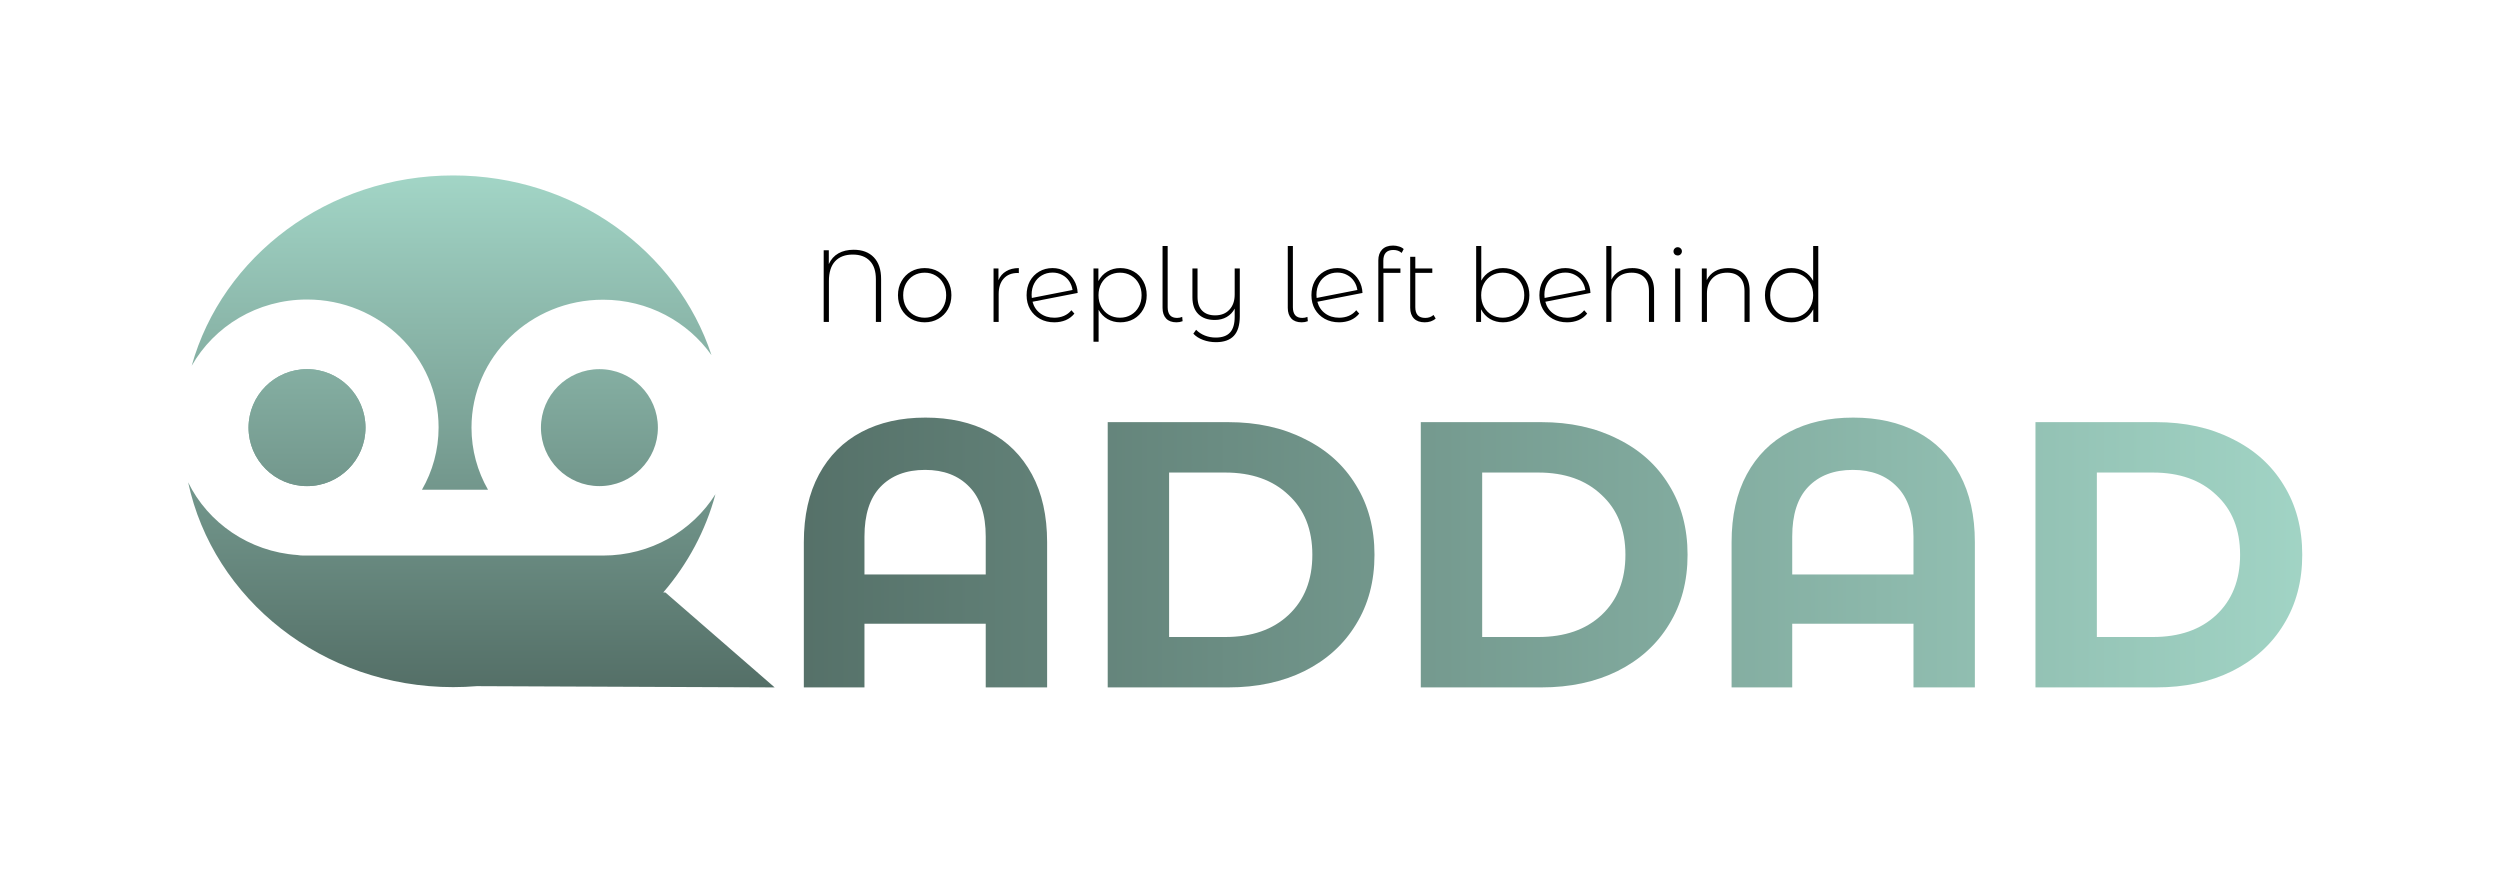
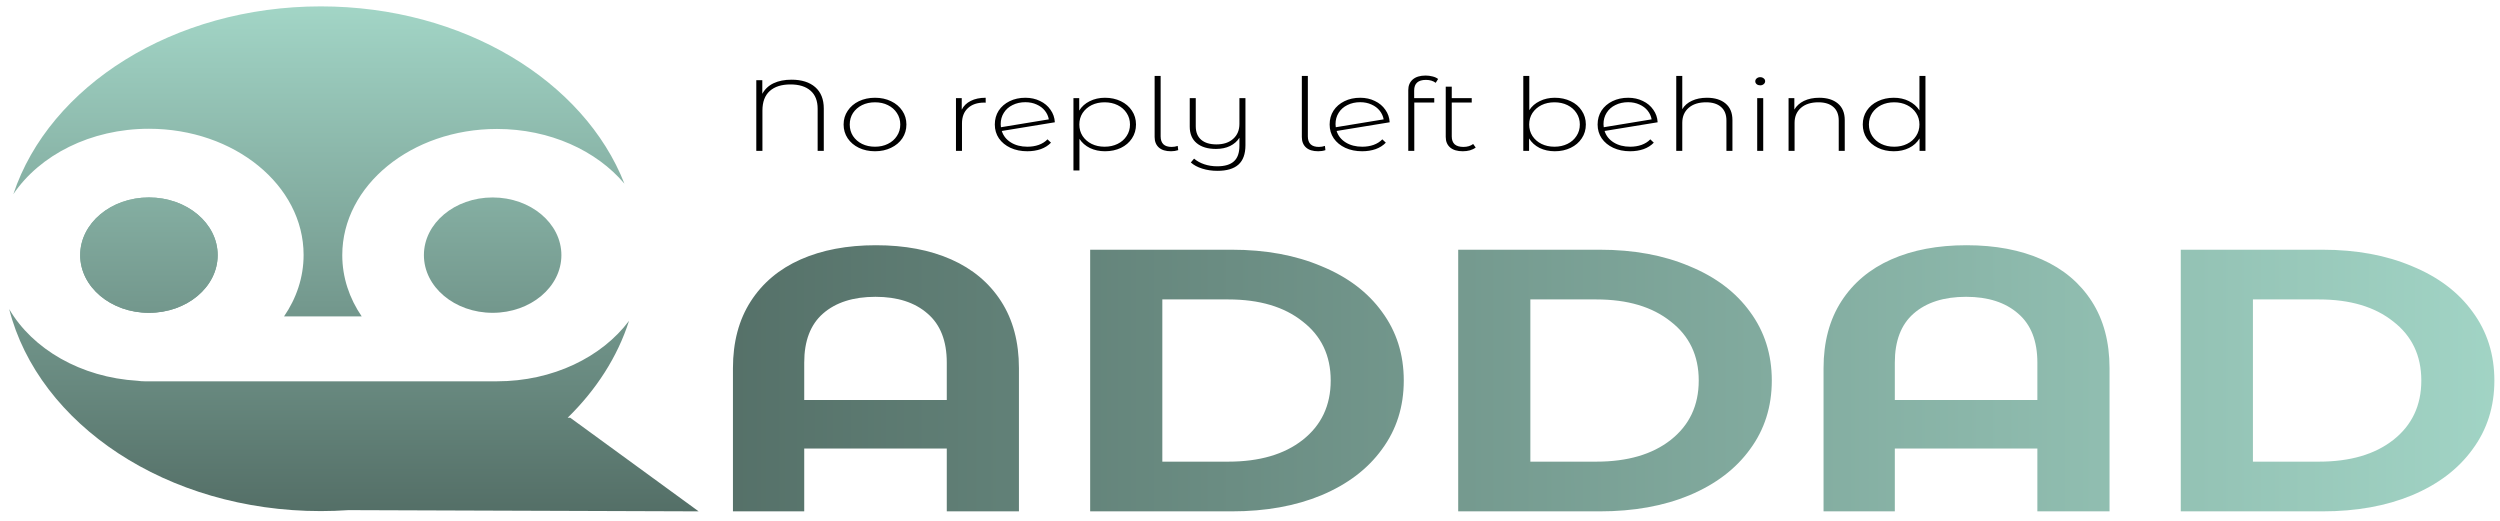
- <svg xmlns="http://www.w3.org/2000/svg" width="342" height="119" viewBox="0 0 342 119" fill="none">
-   <path d="M50 58.5C50 62.918 46.418 66.5 42 66.5C37.582 66.5 34 62.918 34 58.5C34 54.082 37.582 50.5 42 50.5C46.418 50.5 50 54.082 50 58.5Z" fill="url(#paint0_linear_267_77)" />
-   <path fill-rule="evenodd" clip-rule="evenodd" d="M62 24C78.6 24 92.647 34.341 97.334 48.585C94.088 44.003 88.655 41 82.5 41C72.559 41 64.5 48.835 64.5 58.5C64.5 61.585 65.321 64.483 66.762 67H57.722C59.173 64.477 60 61.569 60 58.472C60 48.808 51.941 40.972 42 40.972C35.203 40.972 29.286 44.635 26.223 50.041C30.407 35.051 44.839 24 62 24ZM82.5 76C89.008 76 94.709 72.642 97.871 67.611C96.534 72.605 94.063 77.17 90.732 81.049L91.027 81.051L105.973 94.037L65.223 93.865C64.16 93.952 63.086 94 62 94C44.092 94 29.156 81.966 25.736 65.98C28.448 71.525 34.072 75.463 40.686 75.927C40.95 75.975 41.222 76 41.5 76H82.5ZM50 58.5C50 62.918 46.418 66.5 42 66.5C37.582 66.5 34 62.918 34 58.5C34 54.082 37.582 50.5 42 50.5C46.418 50.5 50 54.082 50 58.5Z" fill="url(#paint1_linear_267_77)" />
-   <path fill-rule="evenodd" clip-rule="evenodd" d="M82 66.5C86.418 66.5 90 62.918 90 58.5C90 54.082 86.418 50.5 82 50.5C77.582 50.5 74 54.082 74 58.5C74 62.918 77.582 66.5 82 66.5Z" fill="url(#paint2_linear_267_77)" />
-   <path d="M126.605 57.127C129.957 57.127 132.878 57.784 135.366 59.097C137.854 60.41 139.79 62.346 141.172 64.903C142.554 67.46 143.246 70.554 143.246 74.182V94.037H134.848V85.328H118.259V94.037H109.964V74.182C109.964 70.554 110.656 67.46 112.038 64.903C113.42 62.346 115.356 60.41 117.844 59.097C120.332 57.784 123.253 57.127 126.605 57.127ZM134.848 78.589V73.405C134.848 70.398 134.104 68.134 132.618 66.614C131.132 65.058 129.111 64.281 126.553 64.281C123.961 64.281 121.922 65.058 120.436 66.614C118.984 68.134 118.259 70.398 118.259 73.405V78.589H134.848ZM151.535 57.749H168.02C171.96 57.749 175.433 58.509 178.44 60.03C181.481 61.516 183.831 63.624 185.49 66.355C187.183 69.085 188.03 72.264 188.03 75.893C188.03 79.522 187.183 82.701 185.49 85.432C183.831 88.162 181.481 90.287 178.44 91.808C175.433 93.294 171.96 94.037 168.02 94.037H151.535V57.749ZM167.605 87.142C171.234 87.142 174.12 86.14 176.262 84.136C178.44 82.097 179.528 79.349 179.528 75.893C179.528 72.437 178.44 69.707 176.262 67.702C174.12 65.663 171.234 64.644 167.605 64.644H159.933V87.142H167.605ZM194.364 57.749H210.849C214.788 57.749 218.262 58.509 221.268 60.03C224.31 61.516 226.66 63.624 228.319 66.355C230.012 69.085 230.859 72.264 230.859 75.893C230.859 79.522 230.012 82.701 228.319 85.432C226.66 88.162 224.31 90.287 221.268 91.808C218.262 93.294 214.788 94.037 210.849 94.037H194.364V57.749ZM210.434 87.142C214.063 87.142 216.948 86.14 219.091 84.136C221.268 82.097 222.357 79.349 222.357 75.893C222.357 72.437 221.268 69.707 219.091 67.702C216.948 65.663 214.063 64.644 210.434 64.644H202.762V87.142H210.434ZM253.522 57.127C256.874 57.127 259.794 57.784 262.283 59.097C264.771 60.41 266.706 62.346 268.089 64.903C269.471 67.46 270.162 70.554 270.162 74.182V94.037H261.764V85.328H245.176V94.037H236.881V74.182C236.881 70.554 237.572 67.46 238.955 64.903C240.337 62.346 242.273 60.41 244.761 59.097C247.249 57.784 250.17 57.127 253.522 57.127ZM261.764 78.589V73.405C261.764 70.398 261.021 68.134 259.535 66.614C258.049 65.058 256.027 64.281 253.47 64.281C250.878 64.281 248.839 65.058 247.353 66.614C245.901 68.134 245.176 70.398 245.176 73.405V78.589H261.764ZM278.452 57.749H294.937C298.877 57.749 302.35 58.509 305.357 60.03C308.398 61.516 310.748 63.624 312.407 66.355C314.1 69.085 314.947 72.264 314.947 75.893C314.947 79.522 314.1 82.701 312.407 85.432C310.748 88.162 308.398 90.287 305.357 91.808C302.35 93.294 298.877 94.037 294.937 94.037H278.452V57.749ZM294.522 87.142C298.151 87.142 301.037 86.14 303.179 84.136C305.357 82.097 306.445 79.349 306.445 75.893C306.445 72.437 305.357 69.707 303.179 67.702C301.037 65.663 298.151 64.644 294.522 64.644H286.85V87.142H294.522Z" fill="url(#paint3_linear_267_77)" />
-   <path d="M116.783 34.167C117.959 34.167 118.878 34.512 119.541 35.203C120.203 35.894 120.535 36.883 120.535 38.171V44.037H119.821V38.199C119.821 37.098 119.545 36.262 118.995 35.693C118.444 35.114 117.665 34.825 116.657 34.825C115.621 34.825 114.818 35.128 114.249 35.735C113.679 36.342 113.395 37.247 113.395 38.451V44.037H112.681V34.237H113.381V36.127C113.679 35.474 114.118 34.984 114.697 34.657C115.275 34.33 115.971 34.167 116.783 34.167ZM126.496 44.093C125.806 44.093 125.18 43.934 124.62 43.617C124.07 43.3 123.636 42.861 123.318 42.301C123.001 41.732 122.842 41.092 122.842 40.383C122.842 39.674 123.001 39.039 123.318 38.479C123.636 37.91 124.07 37.466 124.62 37.149C125.18 36.832 125.806 36.673 126.496 36.673C127.187 36.673 127.808 36.832 128.358 37.149C128.918 37.466 129.357 37.91 129.674 38.479C129.992 39.039 130.15 39.674 130.15 40.383C130.15 41.092 129.992 41.732 129.674 42.301C129.357 42.861 128.918 43.3 128.358 43.617C127.808 43.934 127.187 44.093 126.496 44.093ZM126.496 43.463C127.056 43.463 127.556 43.332 127.994 43.071C128.442 42.81 128.792 42.446 129.044 41.979C129.306 41.512 129.436 40.98 129.436 40.383C129.436 39.786 129.306 39.254 129.044 38.787C128.792 38.32 128.442 37.956 127.994 37.695C127.556 37.434 127.056 37.303 126.496 37.303C125.936 37.303 125.432 37.434 124.984 37.695C124.546 37.956 124.196 38.32 123.934 38.787C123.682 39.254 123.556 39.786 123.556 40.383C123.556 40.98 123.682 41.512 123.934 41.979C124.196 42.446 124.546 42.81 124.984 43.071C125.432 43.332 125.936 43.463 126.496 43.463ZM136.59 38.325C136.814 37.793 137.164 37.387 137.64 37.107C138.116 36.818 138.694 36.673 139.376 36.673V37.359L139.208 37.345C138.396 37.345 137.761 37.602 137.304 38.115C136.846 38.619 136.618 39.324 136.618 40.229V44.037H135.918V36.729H136.59V38.325ZM144.232 43.463C144.708 43.463 145.147 43.379 145.548 43.211C145.959 43.034 146.299 42.777 146.57 42.441L146.976 42.903C146.659 43.295 146.262 43.594 145.786 43.799C145.31 43.995 144.787 44.093 144.218 44.093C143.49 44.093 142.837 43.934 142.258 43.617C141.689 43.3 141.241 42.861 140.914 42.301C140.597 41.741 140.438 41.102 140.438 40.383C140.438 39.664 140.587 39.025 140.886 38.465C141.194 37.905 141.619 37.466 142.16 37.149C142.701 36.832 143.313 36.673 143.994 36.673C144.629 36.673 145.198 36.822 145.702 37.121C146.215 37.41 146.621 37.816 146.92 38.339C147.228 38.852 147.396 39.431 147.424 40.075L141.25 41.279C141.427 41.951 141.782 42.483 142.314 42.875C142.846 43.267 143.485 43.463 144.232 43.463ZM143.994 37.289C143.443 37.289 142.949 37.42 142.51 37.681C142.071 37.933 141.731 38.292 141.488 38.759C141.245 39.216 141.124 39.739 141.124 40.327C141.124 40.43 141.133 40.574 141.152 40.761L146.724 39.669C146.659 39.23 146.505 38.829 146.262 38.465C146.019 38.101 145.702 37.816 145.31 37.611C144.918 37.396 144.479 37.289 143.994 37.289ZM153.257 36.673C153.939 36.673 154.555 36.832 155.105 37.149C155.656 37.466 156.085 37.905 156.393 38.465C156.711 39.025 156.869 39.664 156.869 40.383C156.869 41.102 156.711 41.746 156.393 42.315C156.085 42.875 155.656 43.314 155.105 43.631C154.555 43.939 153.939 44.093 153.257 44.093C152.613 44.093 152.03 43.944 151.507 43.645C150.985 43.337 150.579 42.912 150.289 42.371V46.753H149.589V36.729H150.261V38.451C150.551 37.891 150.957 37.457 151.479 37.149C152.011 36.832 152.604 36.673 153.257 36.673ZM153.215 43.463C153.775 43.463 154.279 43.332 154.727 43.071C155.175 42.81 155.525 42.446 155.777 41.979C156.039 41.512 156.169 40.98 156.169 40.383C156.169 39.786 156.039 39.254 155.777 38.787C155.525 38.32 155.175 37.956 154.727 37.695C154.279 37.434 153.775 37.303 153.215 37.303C152.655 37.303 152.151 37.434 151.703 37.695C151.265 37.956 150.915 38.32 150.653 38.787C150.401 39.254 150.275 39.786 150.275 40.383C150.275 40.98 150.401 41.512 150.653 41.979C150.915 42.446 151.265 42.81 151.703 43.071C152.151 43.332 152.655 43.463 153.215 43.463ZM160.941 44.093C160.325 44.093 159.853 43.92 159.527 43.575C159.2 43.22 159.037 42.735 159.037 42.119V33.649H159.737V42.035C159.737 42.511 159.844 42.875 160.059 43.127C160.273 43.37 160.595 43.491 161.025 43.491C161.267 43.491 161.501 43.444 161.725 43.351L161.781 43.939C161.519 44.042 161.239 44.093 160.941 44.093ZM169.605 36.729V43.253C169.605 44.466 169.334 45.362 168.793 45.941C168.251 46.52 167.435 46.809 166.343 46.809C165.717 46.809 165.129 46.706 164.579 46.501C164.028 46.296 163.585 46.011 163.249 45.647L163.627 45.115C163.953 45.451 164.35 45.712 164.817 45.899C165.283 46.086 165.783 46.179 166.315 46.179C167.201 46.179 167.855 45.946 168.275 45.479C168.695 45.022 168.905 44.308 168.905 43.337V42.217C168.653 42.702 168.289 43.085 167.813 43.365C167.346 43.636 166.8 43.771 166.175 43.771C165.223 43.771 164.476 43.505 163.935 42.973C163.393 42.441 163.123 41.676 163.123 40.677V36.729H163.823V40.621C163.823 41.442 164.033 42.068 164.453 42.497C164.873 42.926 165.465 43.141 166.231 43.141C167.052 43.141 167.701 42.884 168.177 42.371C168.662 41.858 168.905 41.167 168.905 40.299V36.729H169.605ZM178.072 44.093C177.456 44.093 176.984 43.92 176.658 43.575C176.331 43.22 176.168 42.735 176.168 42.119V33.649H176.868V42.035C176.868 42.511 176.975 42.875 177.19 43.127C177.404 43.37 177.726 43.491 178.156 43.491C178.398 43.491 178.632 43.444 178.856 43.351L178.912 43.939C178.65 44.042 178.37 44.093 178.072 44.093ZM183.197 43.463C183.673 43.463 184.111 43.379 184.513 43.211C184.923 43.034 185.264 42.777 185.535 42.441L185.941 42.903C185.623 43.295 185.227 43.594 184.751 43.799C184.275 43.995 183.752 44.093 183.183 44.093C182.455 44.093 181.801 43.934 181.223 43.617C180.653 43.3 180.205 42.861 179.879 42.301C179.561 41.741 179.403 41.102 179.403 40.383C179.403 39.664 179.552 39.025 179.851 38.465C180.159 37.905 180.583 37.466 181.125 37.149C181.666 36.832 182.277 36.673 182.959 36.673C183.593 36.673 184.163 36.822 184.667 37.121C185.18 37.41 185.586 37.816 185.885 38.339C186.193 38.852 186.361 39.431 186.389 40.075L180.215 41.279C180.392 41.951 180.747 42.483 181.279 42.875C181.811 43.267 182.45 43.463 183.197 43.463ZM182.959 37.289C182.408 37.289 181.913 37.42 181.475 37.681C181.036 37.933 180.695 38.292 180.453 38.759C180.21 39.216 180.089 39.739 180.089 40.327C180.089 40.43 180.098 40.574 180.117 40.761L185.689 39.669C185.623 39.23 185.469 38.829 185.227 38.465C184.984 38.101 184.667 37.816 184.275 37.611C183.883 37.396 183.444 37.289 182.959 37.289ZM190.612 34.195C189.698 34.195 189.24 34.685 189.24 35.665V36.729H191.578V37.331H189.254V44.037H188.554V35.609C188.554 34.993 188.727 34.503 189.072 34.139C189.427 33.775 189.926 33.593 190.57 33.593C190.85 33.593 191.121 33.635 191.382 33.719C191.644 33.794 191.858 33.91 192.026 34.069L191.746 34.601C191.448 34.33 191.07 34.195 190.612 34.195ZM196.4 43.575C196.222 43.743 195.998 43.874 195.728 43.967C195.466 44.051 195.191 44.093 194.902 44.093C194.267 44.093 193.777 43.92 193.432 43.575C193.086 43.22 192.914 42.73 192.914 42.105V35.133H193.614V36.729H195.938V37.331H193.614V42.035C193.614 42.511 193.726 42.875 193.95 43.127C194.183 43.37 194.524 43.491 194.972 43.491C195.429 43.491 195.807 43.356 196.106 43.085L196.4 43.575ZM205.607 36.673C206.288 36.673 206.904 36.832 207.455 37.149C208.006 37.457 208.435 37.896 208.743 38.465C209.06 39.025 209.219 39.664 209.219 40.383C209.219 41.102 209.06 41.741 208.743 42.301C208.435 42.861 208.006 43.3 207.455 43.617C206.904 43.934 206.288 44.093 205.607 44.093C204.954 44.093 204.361 43.939 203.829 43.631C203.306 43.314 202.9 42.875 202.611 42.315V44.037H201.939V33.649H202.639V38.395C202.928 37.854 203.334 37.434 203.857 37.135C204.38 36.827 204.963 36.673 205.607 36.673ZM205.565 43.463C206.125 43.463 206.629 43.332 207.077 43.071C207.525 42.81 207.875 42.446 208.127 41.979C208.388 41.512 208.519 40.98 208.519 40.383C208.519 39.786 208.388 39.254 208.127 38.787C207.875 38.32 207.525 37.956 207.077 37.695C206.629 37.434 206.125 37.303 205.565 37.303C205.005 37.303 204.501 37.434 204.053 37.695C203.614 37.956 203.264 38.32 203.003 38.787C202.751 39.254 202.625 39.786 202.625 40.383C202.625 40.98 202.751 41.512 203.003 41.979C203.264 42.446 203.614 42.81 204.053 43.071C204.501 43.332 205.005 43.463 205.565 43.463ZM214.382 43.463C214.858 43.463 215.297 43.379 215.698 43.211C216.109 43.034 216.45 42.777 216.72 42.441L217.126 42.903C216.809 43.295 216.412 43.594 215.936 43.799C215.46 43.995 214.938 44.093 214.368 44.093C213.64 44.093 212.987 43.934 212.408 43.617C211.839 43.3 211.391 42.861 211.064 42.301C210.747 41.741 210.588 41.102 210.588 40.383C210.588 39.664 210.738 39.025 211.036 38.465C211.344 37.905 211.769 37.466 212.31 37.149C212.852 36.832 213.463 36.673 214.144 36.673C214.779 36.673 215.348 36.822 215.852 37.121C216.366 37.41 216.772 37.816 217.07 38.339C217.378 38.852 217.546 39.431 217.574 40.075L211.4 41.279C211.578 41.951 211.932 42.483 212.464 42.875C212.996 43.267 213.636 43.463 214.382 43.463ZM214.144 37.289C213.594 37.289 213.099 37.42 212.66 37.681C212.222 37.933 211.881 38.292 211.638 38.759C211.396 39.216 211.274 39.739 211.274 40.327C211.274 40.43 211.284 40.574 211.302 40.761L216.874 39.669C216.809 39.23 216.655 38.829 216.412 38.465C216.17 38.101 215.852 37.816 215.46 37.611C215.068 37.396 214.63 37.289 214.144 37.289ZM223.31 36.673C224.225 36.673 224.948 36.939 225.48 37.471C226.012 38.003 226.278 38.768 226.278 39.767V44.037H225.578V39.823C225.578 39.002 225.368 38.376 224.948 37.947C224.537 37.518 223.959 37.303 223.212 37.303C222.353 37.303 221.677 37.56 221.182 38.073C220.687 38.586 220.44 39.277 220.44 40.145V44.037H219.74V33.649H220.44V38.255C220.692 37.751 221.065 37.364 221.56 37.093C222.055 36.813 222.638 36.673 223.31 36.673ZM229.16 36.729H229.86V44.037H229.16V36.729ZM229.51 34.951C229.351 34.951 229.216 34.9 229.104 34.797C228.992 34.685 228.936 34.55 228.936 34.391C228.936 34.232 228.992 34.097 229.104 33.985C229.216 33.873 229.351 33.817 229.51 33.817C229.668 33.817 229.804 33.873 229.916 33.985C230.028 34.088 230.084 34.218 230.084 34.377C230.084 34.536 230.028 34.671 229.916 34.783C229.804 34.895 229.668 34.951 229.51 34.951ZM236.38 36.673C237.295 36.673 238.018 36.939 238.55 37.471C239.082 38.003 239.348 38.768 239.348 39.767V44.037H238.648V39.823C238.648 39.002 238.438 38.376 238.018 37.947C237.608 37.518 237.029 37.303 236.282 37.303C235.424 37.303 234.747 37.56 234.252 38.073C233.758 38.586 233.51 39.277 233.51 40.145V44.037H232.81V36.729H233.482V38.311C233.734 37.798 234.108 37.396 234.602 37.107C235.106 36.818 235.699 36.673 236.38 36.673ZM248.74 33.649V44.037H248.054V42.315C247.764 42.884 247.358 43.323 246.836 43.631C246.313 43.939 245.72 44.093 245.058 44.093C244.376 44.093 243.76 43.934 243.21 43.617C242.659 43.3 242.225 42.861 241.908 42.301C241.6 41.741 241.446 41.102 241.446 40.383C241.446 39.664 241.6 39.025 241.908 38.465C242.225 37.896 242.659 37.457 243.21 37.149C243.76 36.832 244.376 36.673 245.058 36.673C245.711 36.673 246.294 36.827 246.808 37.135C247.33 37.443 247.741 37.872 248.04 38.423V33.649H248.74ZM245.1 43.463C245.66 43.463 246.159 43.332 246.598 43.071C247.046 42.81 247.396 42.446 247.648 41.979C247.909 41.512 248.04 40.98 248.04 40.383C248.04 39.786 247.909 39.254 247.648 38.787C247.396 38.32 247.046 37.956 246.598 37.695C246.159 37.434 245.66 37.303 245.1 37.303C244.54 37.303 244.036 37.434 243.588 37.695C243.149 37.956 242.799 38.32 242.538 38.787C242.286 39.254 242.16 39.786 242.16 40.383C242.16 40.98 242.286 41.512 242.538 41.979C242.799 42.446 243.149 42.81 243.588 43.071C244.036 43.332 244.54 43.463 245.1 43.463Z" fill="black" />
+ <svg xmlns="http://www.w3.org/2000/svg" xmlns:ns1="https://boxy-svg.com" viewBox="0 0 2458 512" width="2458px" height="512px">
  <defs>
-     <linearGradient id="paint0_linear_267_77" x1="64.986" y1="24" x2="64.986" y2="94.037" gradientUnits="userSpaceOnUse">
+     <linearGradient id="paint0_linear_267_77" x1="64.986" y1="24" x2="64.986" y2="94.037" gradientUnits="userSpaceOnUse" gradientTransform="matrix(8.448682, 0, 0, 7.088945, -208.4192, -163.8555)">
      <stop stop-color="#A2D5C6" />
      <stop offset="1" stop-color="#546F67" />
    </linearGradient>
-     <linearGradient id="paint1_linear_267_77" x1="64.986" y1="24" x2="64.986" y2="94.037" gradientUnits="userSpaceOnUse">
+     <linearGradient id="paint1_linear_267_77" x1="64.986" y1="24" x2="64.986" y2="94.037" gradientUnits="userSpaceOnUse" gradientTransform="matrix(8.448682, 0, 0, 7.088945, -208.4192, -163.8555)">
      <stop stop-color="#A2D5C6" />
      <stop offset="1" stop-color="#546F67" />
    </linearGradient>
-     <linearGradient id="paint2_linear_267_77" x1="64.986" y1="24" x2="64.986" y2="94.037" gradientUnits="userSpaceOnUse">
+     <linearGradient id="paint2_linear_267_77" x1="64.986" y1="24" x2="64.986" y2="94.037" gradientUnits="userSpaceOnUse" gradientTransform="matrix(8.448682, 0, 0, 7.088945, -208.4192, -163.8555)">
      <stop stop-color="#A2D5C6" />
      <stop offset="1" stop-color="#546F67" />
    </linearGradient>
-     <linearGradient id="paint3_linear_267_77" x1="105.973" y1="76.037" x2="317.973" y2="76.037" gradientUnits="userSpaceOnUse">
+     <linearGradient id="paint3_linear_267_77" x1="105.973" y1="76.037" x2="317.973" y2="76.037" gradientUnits="userSpaceOnUse" gradientTransform="matrix(8.448682, 0, 0, 7.088945, -208.4192, -163.8555)">
      <stop stop-color="#546F67" />
      <stop offset="1" stop-color="#A2D5C6" />
    </linearGradient>
+     <ns1:export>
+       <ns1:file format="svg" href="#object-0" />
+       <ns1:file format="svg" href="#object-1" path="Untitled 2.svg" />
+       <ns1:file format="svg" href="#object-2" path="Untitled 3.svg" />
+       <ns1:file format="svg" href="#object-3" path="Untitled 4.svg" />
+       <ns1:file format="svg" href="#object-4" path="Untitled 5.svg" />
+       <ns1:file format="svg" path="Untitled 6.svg" />
+     </ns1:export>
  </defs>
+   <path d="M 214.016 250.845 C 214.016 282.172 183.751 307.556 146.423 307.556 C 109.098 307.556 78.837 282.172 78.837 250.845 C 78.837 219.527 109.098 194.135 146.423 194.135 C 183.751 194.135 214.016 219.527 214.016 250.845 Z" fill="url(#paint0_linear_267_77)" style="stroke-width: 1px;" id="object-0" />
+   <path fill-rule="evenodd" clip-rule="evenodd" d="M 315.398 6.277 C 455.647 6.277 574.325 79.592 613.922 180.558 C 586.501 148.084 540.6 126.789 488.597 126.789 C 404.608 126.789 336.519 182.332 336.519 250.845 C 336.519 272.715 343.458 293.265 355.634 311.101 L 279.254 311.101 C 291.512 293.216 298.502 272.601 298.502 250.655 C 298.502 182.139 230.413 126.597 146.423 126.597 C 88.998 126.597 39.007 152.557 13.128 190.881 C 48.48 84.624 170.412 6.277 315.398 6.277 Z M 488.597 374.903 C 543.582 374.903 591.746 351.104 618.464 315.44 C 607.165 350.835 586.291 383.196 558.146 410.694 L 560.639 410.71 L 686.913 502.766 L 342.63 501.553 C 333.647 502.163 324.574 502.503 315.398 502.503 C 164.1 502.503 37.912 417.195 9.014 303.872 C 31.929 343.178 79.447 371.095 135.324 374.385 C 137.553 374.726 139.851 374.903 142.202 374.903 L 488.597 374.903 Z M 214.016 250.845 C 214.016 282.172 183.751 307.556 146.423 307.556 C 109.098 307.556 78.837 282.172 78.837 250.845 C 78.837 219.527 109.098 194.135 146.423 194.135 C 183.751 194.135 214.016 219.527 214.016 250.845 Z" fill="url(#paint1_linear_267_77)" style="stroke-width: 1px;" id="object-1" />
+   <path fill-rule="evenodd" clip-rule="evenodd" d="M 484.373 307.556 C 521.698 307.556 551.963 282.172 551.963 250.845 C 551.963 219.527 521.698 194.135 484.373 194.135 C 447.045 194.135 416.784 219.527 416.784 250.845 C 416.784 282.172 447.045 307.556 484.373 307.556 Z" fill="url(#paint2_linear_267_77)" style="stroke-width: 1px;" id="object-2" />
+   <path d="M 861.222 241.112 C 889.546 241.112 914.227 245.771 935.248 255.078 C 956.261 264.393 972.623 278.11 984.3 296.236 C 995.977 314.37 1001.82 336.295 1001.82 362.021 L 1001.82 502.766 L 930.87 502.766 L 930.87 441.028 L 790.715 441.028 L 790.715 502.766 L 720.631 502.766 L 720.631 362.021 C 720.631 336.295 726.479 314.37 738.152 296.236 C 749.829 278.11 766.183 264.393 787.204 255.078 C 808.228 245.771 832.902 241.112 861.222 241.112 Z M 930.87 393.256 L 930.87 356.506 C 930.87 335.191 924.581 319.147 912.03 308.366 C 899.471 297.342 882.396 291.827 860.787 291.827 C 838.885 291.827 821.661 297.342 809.106 308.366 C 796.84 319.147 790.715 335.191 790.715 356.506 L 790.715 393.256 L 930.87 393.256 Z M 1071.85 245.522 L 1211.13 245.522 C 1244.42 245.522 1273.76 250.916 1299.16 261.692 C 1324.86 272.226 1344.71 287.176 1358.73 306.53 C 1373.03 325.882 1380.19 348.425 1380.19 374.144 C 1380.19 399.869 1373.03 422.412 1358.73 441.765 C 1344.71 461.118 1324.86 476.189 1299.16 486.964 C 1273.76 497.498 1244.42 502.766 1211.13 502.766 L 1071.85 502.766 L 1071.85 245.522 Z M 1207.62 453.894 C 1238.28 453.894 1262.67 446.785 1280.76 432.578 C 1299.16 418.123 1308.35 398.642 1308.35 374.144 C 1308.35 349.644 1299.16 330.292 1280.76 316.085 C 1262.67 301.631 1238.28 294.4 1207.62 294.4 L 1142.8 294.4 L 1142.8 453.894 L 1207.62 453.894 Z M 1433.7 245.522 L 1572.97 245.522 C 1606.26 245.522 1635.61 250.916 1661 261.692 C 1686.7 272.226 1706.56 287.176 1720.58 306.53 C 1734.88 325.882 1742.04 348.425 1742.04 374.144 C 1742.04 399.869 1734.88 422.412 1720.58 441.765 C 1706.56 461.118 1686.7 476.189 1661 486.964 C 1635.61 497.498 1606.26 502.766 1572.97 502.766 L 1433.7 502.766 L 1433.7 245.522 Z M 1569.47 453.894 C 1600.13 453.894 1624.51 446.785 1642.61 432.578 C 1661 418.123 1670.2 398.642 1670.2 374.144 C 1670.2 349.644 1661 330.292 1642.61 316.085 C 1624.51 301.631 1600.13 294.4 1569.47 294.4 L 1504.65 294.4 L 1504.65 453.894 L 1569.47 453.894 Z M 1933.51 241.112 C 1961.83 241.112 1986.5 245.771 2007.53 255.078 C 2028.55 264.393 2044.89 278.11 2056.58 296.236 C 2068.25 314.37 2074.1 336.295 2074.1 362.021 L 2074.1 502.766 L 2003.14 502.766 L 2003.14 441.028 L 1862.99 441.028 L 1862.99 502.766 L 1792.91 502.766 L 1792.91 362.021 C 1792.91 336.295 1798.75 314.37 1810.43 296.236 C 1822.11 278.11 1838.47 264.393 1859.49 255.078 C 1880.51 245.771 1905.19 241.112 1933.51 241.112 Z M 2003.14 393.256 L 2003.14 356.506 C 2003.14 335.191 1996.86 319.147 1984.31 308.366 C 1971.76 297.342 1954.67 291.827 1933.07 291.827 C 1911.17 291.827 1893.94 297.342 1881.39 308.366 C 1869.12 319.147 1862.99 335.191 1862.99 356.506 L 1862.99 393.256 L 2003.14 393.256 Z M 2144.13 245.522 L 2283.41 245.522 C 2316.7 245.522 2346.04 250.916 2371.44 261.692 C 2397.14 272.226 2416.99 287.176 2431.01 306.53 C 2445.31 325.882 2452.47 348.425 2452.47 374.144 C 2452.47 399.869 2445.31 422.412 2431.01 441.765 C 2416.99 461.118 2397.14 476.189 2371.44 486.964 C 2346.04 497.498 2316.7 502.766 2283.41 502.766 L 2144.13 502.766 L 2144.13 245.522 Z M 2279.91 453.894 C 2310.57 453.894 2334.94 446.785 2353.04 432.578 C 2371.44 418.123 2380.64 398.642 2380.64 374.144 C 2380.64 349.644 2371.44 330.292 2353.04 316.085 C 2334.94 301.631 2310.57 294.4 2279.91 294.4 L 2215.08 294.4 L 2215.08 453.894 L 2279.91 453.894 Z" fill="url(#paint3_linear_267_77)" style="stroke-width: 1px;" id="object-3" />
+   <path d="M 778.242 78.351 C 788.178 78.351 795.945 80.803 801.546 85.695 C 807.14 90.593 809.944 97.604 809.944 106.734 L 809.944 148.318 L 803.908 148.318 L 803.908 106.933 C 803.908 99.129 801.578 93.209 796.93 89.168 C 792.274 85.071 785.695 83.015 777.175 83.015 C 768.424 83.015 761.642 85.17 756.836 89.466 C 752.02 93.769 749.619 100.184 749.619 108.72 L 749.619 148.318 L 743.586 148.318 L 743.586 78.846 L 749.501 78.846 L 749.501 92.245 C 752.02 87.615 755.726 84.142 760.618 81.824 C 765.502 79.513 771.385 78.351 778.242 78.351 Z M 860.305 148.714 C 854.476 148.714 849.189 147.594 844.454 145.341 C 839.809 143.094 836.142 139.981 833.455 136.011 C 830.776 131.978 829.434 127.448 829.434 122.415 C 829.434 117.389 830.776 112.887 833.455 108.917 C 836.142 104.885 839.809 101.744 844.454 99.49 C 849.189 97.243 854.476 96.115 860.305 96.115 C 866.142 96.115 871.39 97.243 876.035 99.49 C 880.766 101.744 884.476 104.885 887.156 108.917 C 889.842 112.887 891.177 117.389 891.177 122.415 C 891.177 127.448 889.842 131.978 887.156 136.011 C 884.476 139.981 880.766 143.094 876.035 145.341 C 871.39 147.594 866.142 148.714 860.305 148.714 Z M 860.305 144.25 C 865.033 144.25 869.26 143.328 872.96 141.47 C 876.745 139.62 879.706 137.039 881.829 133.729 C 884.045 130.425 885.144 126.655 885.144 122.415 C 885.144 118.183 884.045 114.412 881.829 111.101 C 879.706 107.798 876.745 105.218 872.96 103.36 C 869.26 101.509 865.033 100.582 860.305 100.582 C 855.571 100.582 851.319 101.509 847.533 103.36 C 843.83 105.218 840.872 107.798 838.66 111.101 C 836.531 114.412 835.467 118.183 835.467 122.415 C 835.467 126.655 836.531 130.425 838.66 133.729 C 840.872 137.039 843.83 139.62 847.533 141.47 C 851.319 143.328 855.571 144.25 860.305 144.25 Z M 945.583 107.826 C 947.478 104.054 950.436 101.176 954.456 99.192 C 958.477 97.143 963.361 96.115 969.123 96.115 L 969.123 100.979 L 967.703 100.879 C 960.846 100.879 955.48 102.701 951.62 106.337 C 947.749 109.91 945.822 114.908 945.822 121.324 L 945.822 148.318 L 939.907 148.318 L 939.907 96.512 L 945.583 96.512 L 945.583 107.826 Z M 1010.15 144.25 C 1014.17 144.25 1017.88 143.653 1021.27 142.463 C 1024.74 141.208 1027.62 139.387 1029.9 137.004 L 1033.33 140.279 C 1030.65 143.059 1027.3 145.178 1023.28 146.63 C 1019.26 148.02 1014.84 148.714 1010.03 148.714 C 1003.88 148.714 998.367 147.594 993.472 145.341 C 988.667 143.094 984.881 139.981 982.12 136.011 C 979.441 132.042 978.099 127.512 978.099 122.415 C 978.099 117.325 979.359 112.789 981.881 108.818 C 984.482 104.848 988.074 101.744 992.648 99.49 C 997.218 97.243 1002.38 96.115 1008.14 96.115 C 1013.5 96.115 1018.31 97.178 1022.57 99.291 C 1026.9 101.347 1030.34 104.225 1032.86 107.926 C 1035.46 111.569 1036.88 115.667 1037.12 120.232 L 984.956 128.767 C 986.455 133.53 989.451 137.303 993.943 140.08 C 998.438 142.859 1003.84 144.25 1010.15 144.25 Z M 1008.14 100.482 C 1003.48 100.482 999.312 101.411 995.599 103.261 C 991.892 105.048 989.02 107.6 986.972 110.903 C 984.913 114.15 983.889 117.85 983.889 122.018 C 983.889 122.748 983.968 123.776 984.129 125.095 L 1031.2 117.354 C 1030.65 114.248 1029.36 111.398 1027.3 108.818 C 1025.25 106.238 1022.57 104.225 1019.26 102.765 C 1015.95 101.248 1012.24 100.482 1008.14 100.482 Z M 1086.4 96.115 C 1092.16 96.115 1097.37 97.243 1102.02 99.49 C 1106.67 101.744 1110.3 104.848 1112.9 108.818 C 1115.58 112.789 1116.91 117.325 1116.91 122.415 C 1116.91 127.512 1115.58 132.078 1112.9 136.112 C 1110.3 140.08 1106.67 143.192 1102.02 145.439 C 1097.37 147.623 1092.16 148.714 1086.4 148.714 C 1080.96 148.714 1076.04 147.658 1071.62 145.54 C 1067.2 143.355 1063.77 140.35 1061.32 136.509 L 1061.32 167.571 L 1055.41 167.571 L 1055.41 96.512 L 1061.09 96.512 L 1061.09 108.72 C 1063.54 104.75 1066.97 101.674 1071.38 99.49 C 1075.88 97.243 1080.88 96.115 1086.4 96.115 Z M 1086.05 144.25 C 1090.78 144.25 1095.04 143.328 1098.82 141.47 C 1102.61 139.62 1105.56 137.039 1107.69 133.729 C 1109.9 130.425 1111.01 126.655 1111.01 122.415 C 1111.01 118.183 1109.9 114.412 1107.69 111.101 C 1105.56 107.798 1102.61 105.218 1098.82 103.36 C 1095.04 101.509 1090.78 100.582 1086.05 100.582 C 1081.31 100.582 1077.06 101.509 1073.27 103.36 C 1069.57 105.218 1066.61 107.798 1064.4 111.101 C 1062.27 114.412 1061.2 118.183 1061.2 122.415 C 1061.2 126.655 1062.27 130.425 1064.4 133.729 C 1066.61 137.039 1069.57 139.62 1073.27 141.47 C 1077.06 143.328 1081.31 144.25 1086.05 144.25 Z M 1151.32 148.714 C 1146.12 148.714 1142.13 147.496 1139.38 145.042 C 1136.61 142.533 1135.23 139.089 1135.23 134.722 L 1135.23 74.679 L 1141.14 74.679 L 1141.14 134.126 C 1141.14 137.5 1142.05 140.08 1143.87 141.867 C 1145.67 143.589 1148.4 144.448 1152.03 144.448 C 1154.07 144.448 1156.05 144.122 1157.94 143.456 L 1158.42 147.623 C 1156.2 148.353 1153.84 148.714 1151.32 148.714 Z M 1224.52 96.512 L 1224.52 142.761 C 1224.52 151.366 1222.23 157.719 1217.66 161.816 C 1213.08 165.92 1206.18 167.969 1196.96 167.969 C 1191.67 167.969 1186.7 167.246 1182.06 165.785 C 1177.4 164.333 1173.66 162.312 1170.82 159.731 L 1174.01 155.96 C 1176.77 158.342 1180.12 160.199 1184.06 161.519 C 1188 162.844 1192.23 163.503 1196.72 163.503 C 1204.21 163.503 1209.73 161.852 1213.28 158.541 C 1216.83 155.3 1218.6 150.239 1218.6 143.355 L 1218.6 135.417 C 1216.48 138.861 1213.4 141.57 1209.38 143.555 C 1205.43 145.475 1200.82 146.433 1195.54 146.433 C 1187.5 146.433 1181.18 144.547 1176.62 140.775 C 1172.04 137.004 1169.75 131.581 1169.75 124.5 L 1169.75 96.512 L 1175.67 96.512 L 1175.67 124.103 C 1175.67 129.93 1177.44 134.361 1180.99 137.401 C 1184.54 140.45 1189.54 141.967 1196.02 141.967 C 1202.95 141.967 1208.43 140.152 1212.45 136.509 C 1216.56 132.872 1218.6 127.973 1218.6 121.82 L 1218.6 96.512 L 1224.52 96.512 Z M 1296.06 148.714 C 1290.85 148.714 1286.86 147.496 1284.11 145.042 C 1281.34 142.533 1279.97 139.089 1279.97 134.722 L 1279.97 74.679 L 1285.88 74.679 L 1285.88 134.126 C 1285.88 137.5 1286.79 140.08 1288.6 141.867 C 1290.41 143.589 1293.13 144.448 1296.76 144.448 C 1298.81 144.448 1300.78 144.122 1302.68 143.456 L 1303.15 147.623 C 1300.94 148.353 1298.57 148.714 1296.06 148.714 Z M 1339.35 144.25 C 1343.38 144.25 1347.08 143.653 1350.47 142.463 C 1353.93 141.208 1356.82 139.387 1359.1 137.004 L 1362.54 140.279 C 1359.85 143.059 1356.51 145.178 1352.48 146.63 C 1348.46 148.02 1344.04 148.714 1339.24 148.714 C 1333.08 148.714 1327.56 147.594 1322.67 145.341 C 1317.86 143.094 1314.07 139.981 1311.32 136.011 C 1308.63 132.042 1307.3 127.512 1307.3 122.415 C 1307.3 117.325 1308.55 112.789 1311.08 108.818 C 1313.68 104.848 1317.27 101.744 1321.85 99.49 C 1326.41 97.243 1331.58 96.115 1337.35 96.115 C 1342.7 96.115 1347.51 97.178 1351.77 99.291 C 1356.11 101.347 1359.54 104.225 1362.07 107.926 C 1364.67 111.569 1366.09 115.667 1366.32 120.232 L 1314.16 128.767 C 1315.66 133.53 1318.65 137.303 1323.15 140.08 C 1327.64 142.859 1333.04 144.25 1339.35 144.25 Z M 1337.35 100.482 C 1332.69 100.482 1328.51 101.411 1324.8 103.261 C 1321.1 105.048 1318.21 107.6 1316.17 110.903 C 1314.12 114.15 1313.09 117.85 1313.09 122.018 C 1313.09 122.748 1313.17 123.776 1313.33 125.095 L 1360.41 117.354 C 1359.85 114.248 1358.55 111.398 1356.51 108.818 C 1354.45 106.238 1351.77 104.225 1348.46 102.765 C 1345.15 101.248 1341.44 100.482 1337.35 100.482 Z M 1402 78.549 C 1394.28 78.549 1390.41 82.024 1390.41 88.97 L 1390.41 96.512 L 1410.16 96.512 L 1410.16 100.779 L 1390.53 100.779 L 1390.53 148.318 L 1384.61 148.318 L 1384.61 88.574 C 1384.61 84.207 1386.08 80.732 1388.99 78.152 C 1391.99 75.571 1396.21 74.282 1401.65 74.282 C 1404.01 74.282 1406.3 74.579 1408.51 75.174 C 1410.72 75.706 1412.53 76.535 1413.95 77.655 L 1411.58 81.427 C 1409.06 79.513 1405.87 78.549 1402 78.549 Z M 1450.9 145.042 C 1449.4 146.233 1447.5 147.163 1445.22 147.822 C 1443.01 148.417 1440.69 148.714 1438.25 148.714 C 1432.88 148.714 1428.74 147.496 1425.82 145.042 C 1422.9 142.533 1421.45 139.06 1421.45 134.623 L 1421.45 85.198 L 1427.37 85.198 L 1427.37 96.512 L 1447 96.512 L 1447 100.779 L 1427.37 100.779 L 1427.37 134.126 C 1427.37 137.5 1428.31 140.08 1430.2 141.867 C 1432.17 143.589 1435.05 144.448 1438.84 144.448 C 1442.7 144.448 1445.89 143.491 1448.42 141.57 L 1450.9 145.042 Z M 1528.69 96.115 C 1534.44 96.115 1539.65 97.243 1544.3 99.49 C 1548.96 101.674 1552.58 104.784 1555.18 108.818 C 1557.86 112.789 1559.2 117.325 1559.2 122.415 C 1559.2 127.512 1557.86 132.042 1555.18 136.011 C 1552.58 139.981 1548.96 143.094 1544.3 145.341 C 1539.65 147.594 1534.44 148.714 1528.69 148.714 C 1523.17 148.714 1518.16 147.623 1513.66 145.439 C 1509.25 143.192 1505.82 140.08 1503.38 136.112 L 1503.38 148.318 L 1497.7 148.318 L 1497.7 74.679 L 1503.61 74.679 L 1503.61 108.323 C 1506.05 104.487 1509.48 101.509 1513.9 99.39 C 1518.33 97.207 1523.25 96.115 1528.69 96.115 Z M 1528.34 144.25 C 1533.06 144.25 1537.32 143.328 1541.11 141.47 C 1544.89 139.62 1547.85 137.039 1549.98 133.729 C 1552.19 130.425 1553.29 126.655 1553.29 122.415 C 1553.29 118.183 1552.19 114.412 1549.98 111.101 C 1547.85 107.798 1544.89 105.218 1541.11 103.36 C 1537.32 101.509 1533.06 100.582 1528.34 100.582 C 1523.6 100.582 1519.35 101.509 1515.56 103.36 C 1511.85 105.218 1508.89 107.798 1506.69 111.101 C 1504.56 114.412 1503.49 118.183 1503.49 122.415 C 1503.49 126.655 1504.56 130.425 1506.69 133.729 C 1508.89 137.039 1511.85 139.62 1515.56 141.47 C 1519.35 143.328 1523.6 144.25 1528.34 144.25 Z M 1602.83 144.25 C 1606.85 144.25 1610.56 143.653 1613.94 142.463 C 1617.42 141.208 1620.3 139.387 1622.58 137.004 L 1626.01 140.279 C 1623.33 143.059 1619.98 145.178 1615.95 146.63 C 1611.93 148.02 1607.52 148.714 1602.71 148.714 C 1596.55 148.714 1591.04 147.594 1586.15 145.341 C 1581.34 143.094 1577.55 139.981 1574.79 136.011 C 1572.11 132.042 1570.77 127.512 1570.77 122.415 C 1570.77 117.325 1572.04 112.789 1574.56 108.818 C 1577.16 104.848 1580.75 101.744 1585.32 99.49 C 1589.9 97.243 1595.06 96.115 1600.81 96.115 C 1606.18 96.115 1610.98 97.178 1615.24 99.291 C 1619.59 101.347 1623.02 104.225 1625.54 107.926 C 1628.14 111.569 1629.56 115.667 1629.79 120.232 L 1577.63 128.767 C 1579.13 133.53 1582.13 137.303 1586.62 140.08 C 1591.12 142.859 1596.52 144.25 1602.83 144.25 Z M 1600.81 100.482 C 1596.17 100.482 1591.99 101.411 1588.28 103.261 C 1584.58 105.048 1581.7 107.6 1579.64 110.903 C 1577.6 114.15 1576.56 117.85 1576.56 122.018 C 1576.56 122.748 1576.65 123.776 1576.8 125.095 L 1623.88 117.354 C 1623.33 114.248 1622.03 111.398 1619.98 108.818 C 1617.93 106.238 1615.24 104.225 1611.93 102.765 C 1608.62 101.248 1604.92 100.482 1600.81 100.482 Z M 1678.25 96.115 C 1685.98 96.115 1692.09 98.001 1696.59 101.773 C 1701.08 105.543 1703.33 110.973 1703.33 118.049 L 1703.33 148.318 L 1697.42 148.318 L 1697.42 118.445 C 1697.42 112.626 1695.64 108.195 1692.09 105.146 C 1688.62 102.106 1683.74 100.582 1677.43 100.582 C 1670.17 100.582 1664.46 102.404 1660.28 106.04 C 1656.1 109.684 1654.01 114.575 1654.01 120.728 L 1654.01 148.318 L 1648.09 148.318 L 1648.09 74.679 L 1654.01 74.679 L 1654.01 107.329 C 1656.14 103.757 1659.29 101.014 1663.47 99.092 C 1667.65 97.107 1672.58 96.115 1678.25 96.115 Z M 1727.68 96.512 L 1733.6 96.512 L 1733.6 148.318 L 1727.68 148.318 L 1727.68 96.512 Z M 1730.64 83.907 C 1729.29 83.907 1728.15 83.547 1727.21 82.816 C 1726.26 82.024 1725.79 81.065 1725.79 79.937 C 1725.79 78.818 1726.26 77.854 1727.21 77.06 C 1728.15 76.266 1729.29 75.869 1730.64 75.869 C 1731.97 75.869 1733.12 76.266 1734.07 77.06 C 1735.02 77.79 1735.49 78.718 1735.49 79.838 C 1735.49 80.965 1735.02 81.923 1734.07 82.717 C 1733.12 83.51 1731.97 83.907 1730.64 83.907 Z M 1788.68 96.115 C 1796.41 96.115 1802.52 98.001 1807.01 101.773 C 1811.51 105.543 1813.76 110.973 1813.76 118.049 L 1813.76 148.318 L 1807.84 148.318 L 1807.84 118.445 C 1807.84 112.626 1806.07 108.195 1802.52 105.146 C 1799.06 102.106 1794.16 100.582 1787.85 100.582 C 1780.61 100.582 1774.88 102.404 1770.7 106.04 C 1766.53 109.684 1764.43 114.575 1764.43 120.728 L 1764.43 148.318 L 1758.52 148.318 L 1758.52 96.512 L 1764.2 96.512 L 1764.2 107.726 C 1766.33 104.09 1769.49 101.248 1773.66 99.192 C 1777.92 97.143 1782.93 96.115 1788.68 96.115 Z M 1893.11 74.679 L 1893.11 148.318 L 1887.31 148.318 L 1887.31 136.112 C 1884.86 140.152 1881.43 143.256 1877.02 145.439 C 1872.6 147.623 1867.59 148.714 1862 148.714 C 1856.24 148.714 1851.03 147.594 1846.38 145.341 C 1841.73 143.094 1838.06 139.981 1835.38 136.011 C 1832.78 132.042 1831.48 127.512 1831.48 122.415 C 1831.48 117.325 1832.78 112.789 1835.38 108.818 C 1838.06 104.784 1841.73 101.674 1846.38 99.49 C 1851.03 97.243 1856.24 96.115 1862 96.115 C 1867.52 96.115 1872.44 97.207 1876.78 99.39 C 1881.19 101.573 1884.67 104.622 1887.19 108.52 L 1887.19 74.679 L 1893.11 74.679 Z M 1862.35 144.25 C 1867.08 144.25 1871.3 143.328 1875.01 141.47 C 1878.79 139.62 1881.75 137.039 1883.88 133.729 C 1886.08 130.425 1887.19 126.655 1887.19 122.415 C 1887.19 118.183 1886.08 114.412 1883.88 111.101 C 1881.75 107.798 1878.79 105.218 1875.01 103.36 C 1871.3 101.509 1867.08 100.582 1862.35 100.582 C 1857.62 100.582 1853.37 101.509 1849.58 103.36 C 1845.87 105.218 1842.91 107.798 1840.71 111.101 C 1838.58 114.412 1837.51 118.183 1837.51 122.415 C 1837.51 126.655 1838.58 130.425 1840.71 133.729 C 1842.91 137.039 1845.87 139.62 1849.58 141.47 C 1853.37 143.328 1857.62 144.25 1862.35 144.25 Z" fill="black" style="stroke-width: 1px;" id="object-4" />
</svg>
